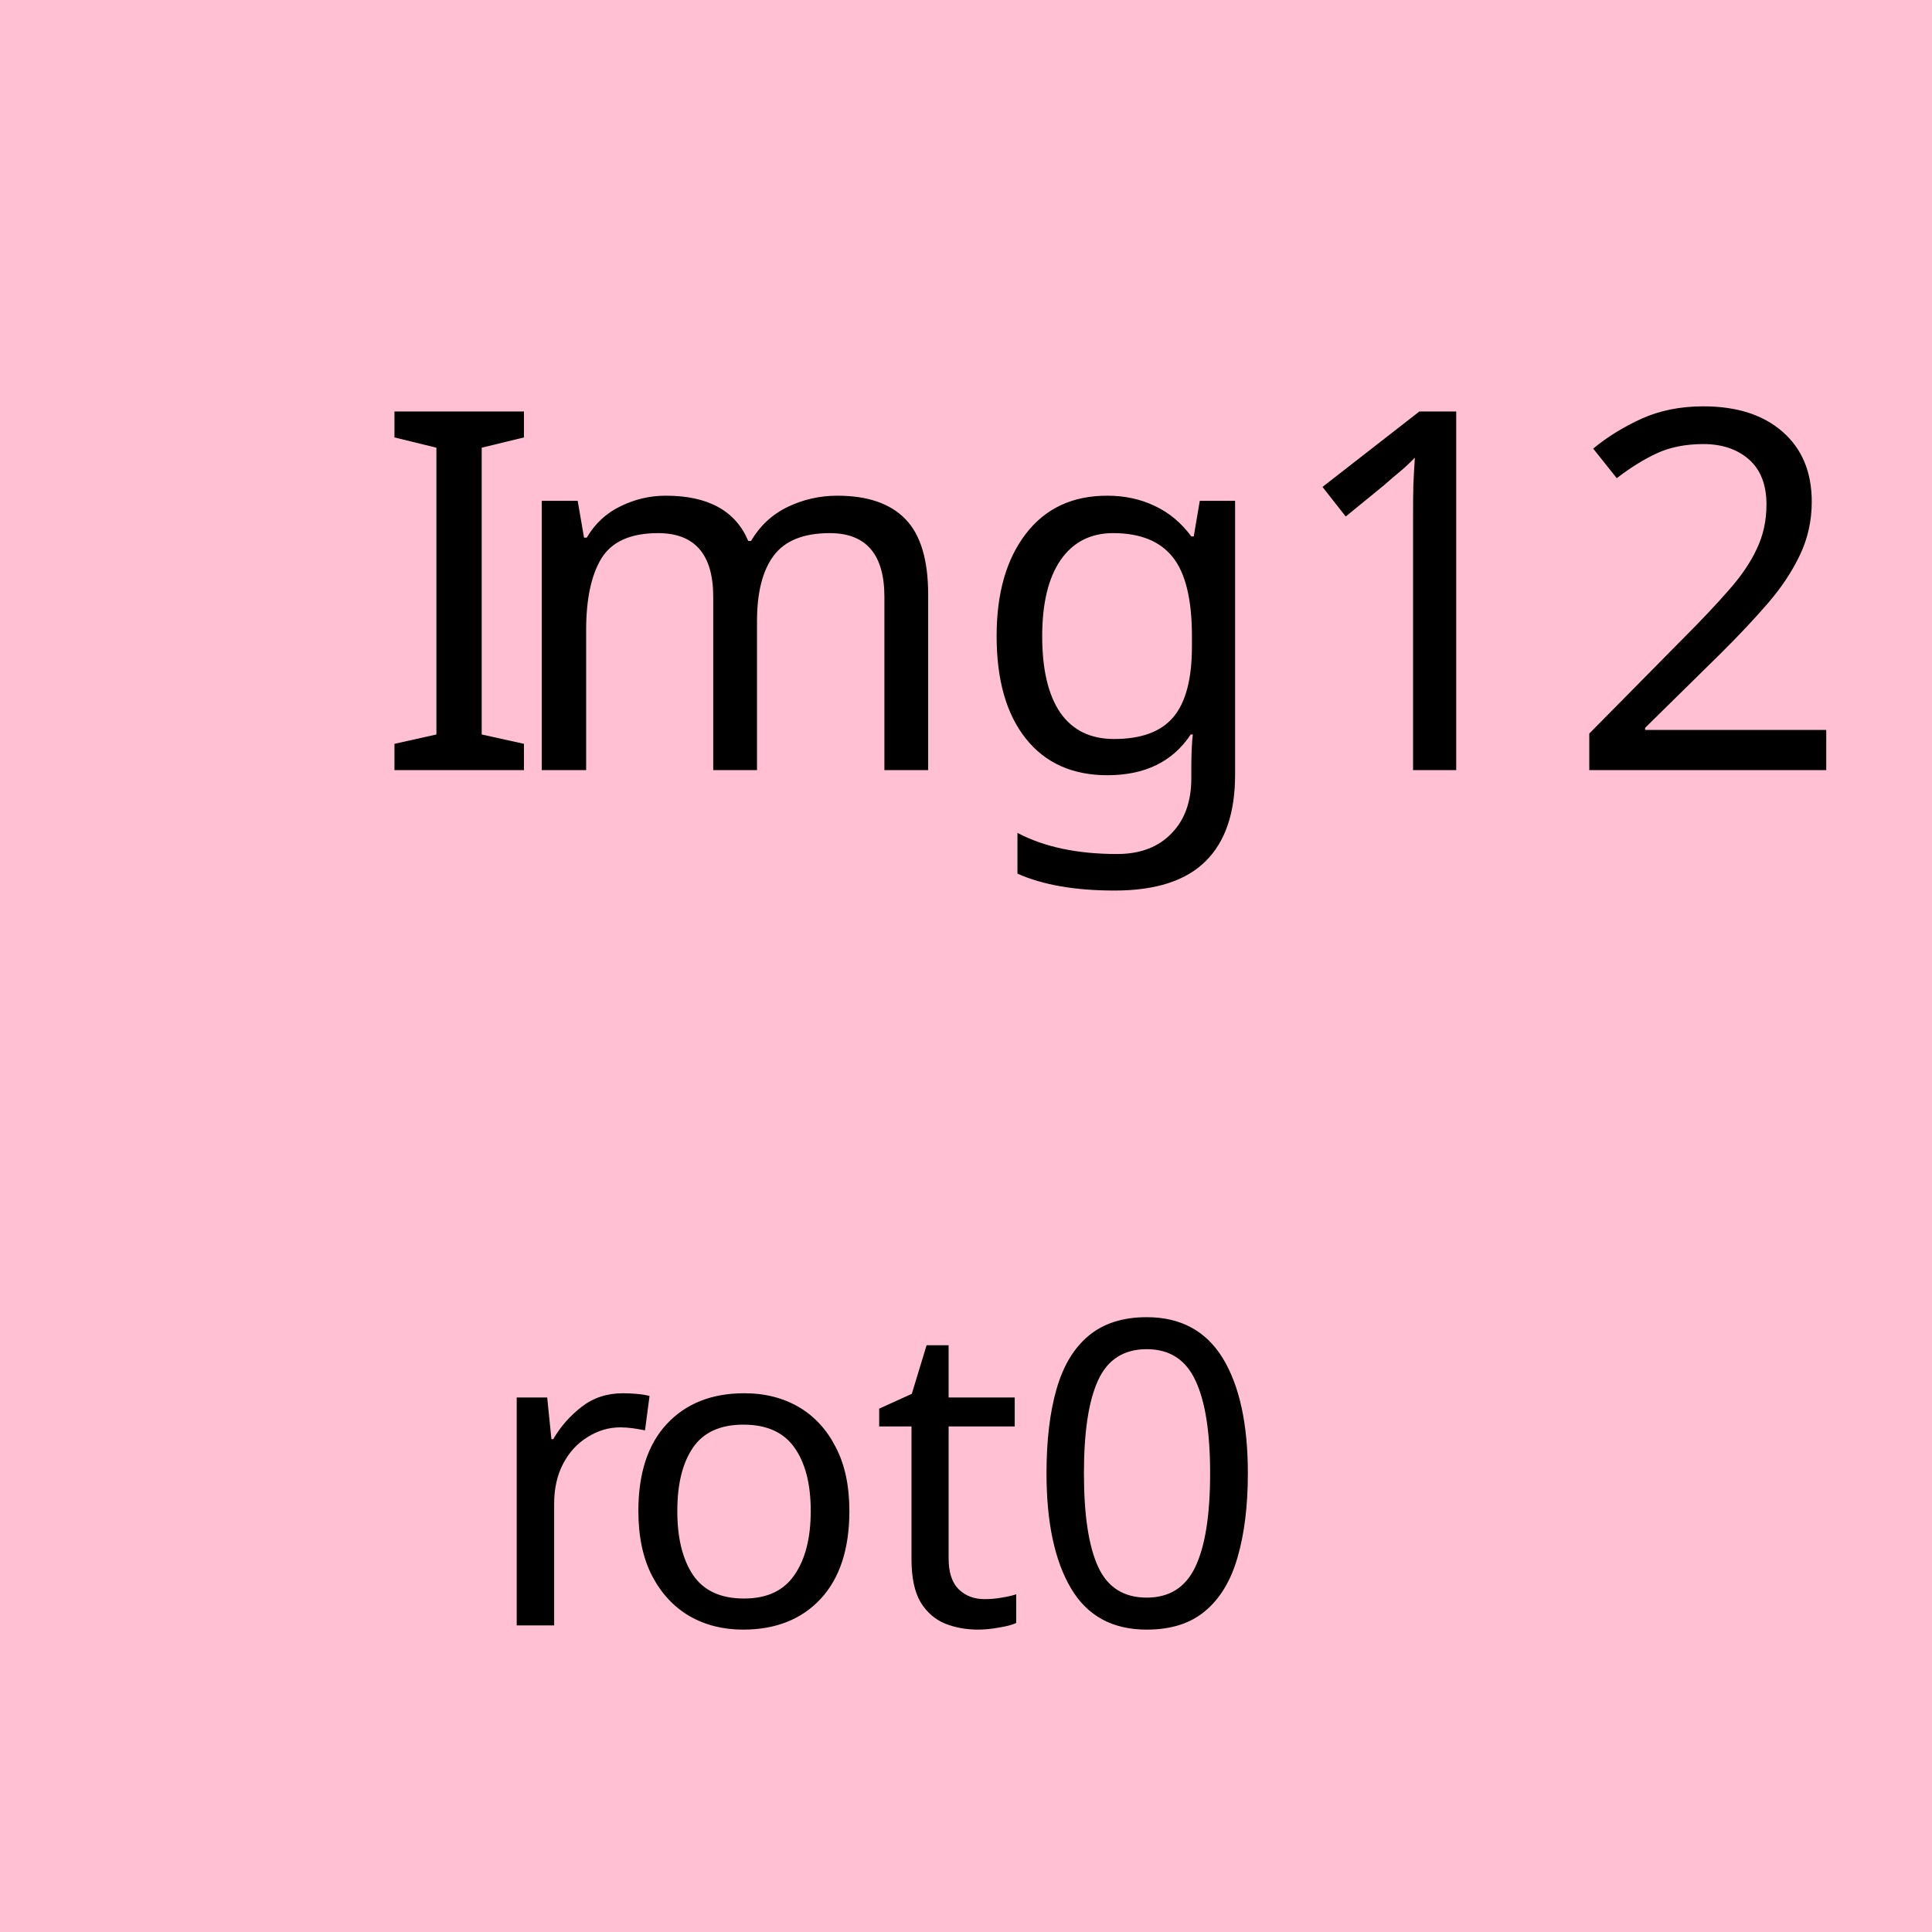
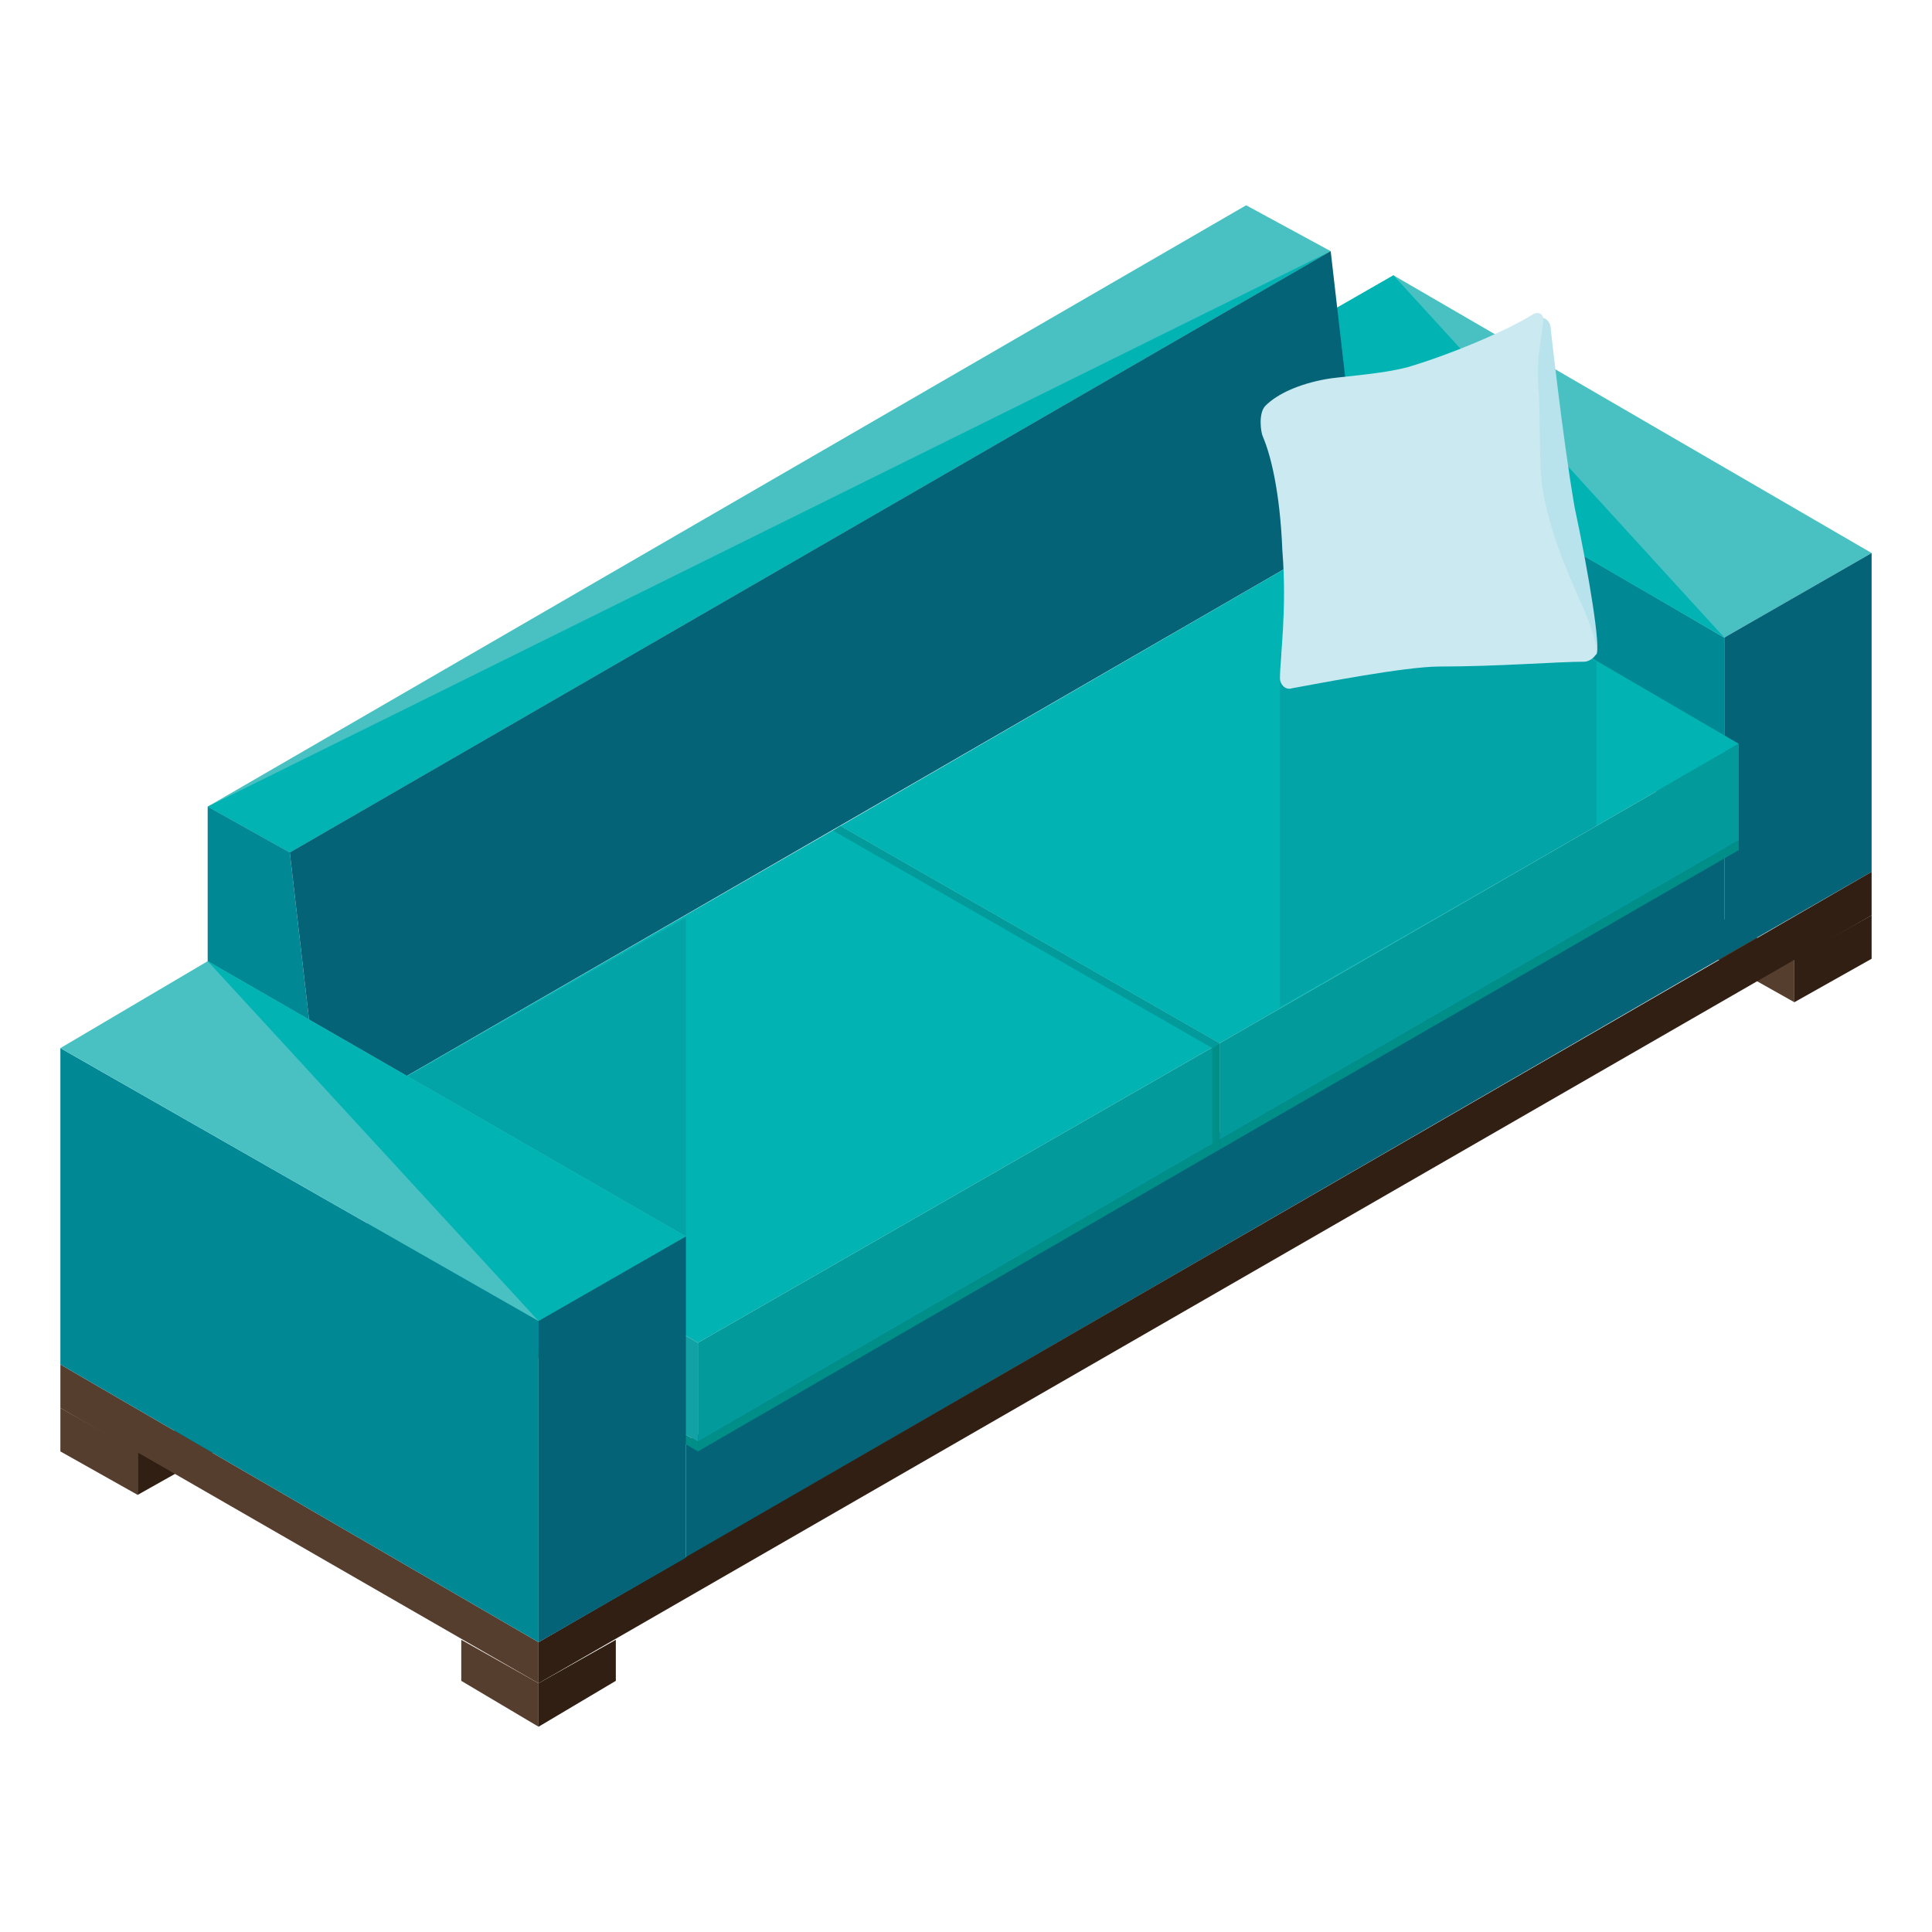
- <svg xmlns="http://www.w3.org/2000/svg" viewBox="0 0 100 100">
-   <defs>
-     <style>.cls-1{fill:#ffc0d4;}.cls-2{font-size:26px;}.cls-2,.cls-4{font-family:MyriadPro-Regular, Myriad Pro;}.cls-3{letter-spacing:0.01em;}.cls-4{font-size:22px;letter-spacing:-0.01em;}.cls-5{letter-spacing:0em;}</style>
-   </defs>
-   <g id="bg">
-     <rect class="cls-1" x="-653.47" y="-149.82" width="900.59" height="256.94" />
-     <path d="M246.62-149.32V106.62H-653V-149.32H246.62m1-1H-654V107.62H247.62V-150.32Z" />
-   </g>
-   <g id="img_labels" data-name="img labels">
-     <text class="cls-2" transform="translate(19.37 39.86)">
-       <tspan class="cls-3">I</tspan>
-       <tspan x="6.47" y="0">mg12</tspan>
-     </text>
-   </g>
-   <g id="rot0">
-     <text class="cls-4" transform="translate(24.87 84.13)">r<tspan class="cls-5" x="6.97" y="0">ot0</tspan>
-     </text>
+ <svg xmlns="http://www.w3.org/2000/svg" version="1.1" id="Layer_1" x="0px" y="0px" viewBox="0 0 80 80" style="enable-background:new 0 0 80 80;" xml:space="preserve">
+   <style type="text/css">
+ 	.st0{fill:#301F12;}
+ 	.st1{fill:#563E2E;}
+ 	.st2{fill:#008895;}
+ 	.st3{fill:#49C1C2;}
+ 	.st4{fill:#01B4B3;}
+ 	.st5{fill:#056378;}
+ 	.st6{opacity:0.2;}
+ 	.st7{opacity:0.2;fill:#056378;enable-background:new    ;}
+ 	.st8{fill:#029A9A;}
+ 	.st9{fill:#008E88;}
+ 	.st10{fill:#12A1A4;}
+ 	.st11{fill:#B8E3EC;}
+ 	.st12{fill:#CAE9F0;}
+ </style>
+   <g id="XMLID_38747_">
+     <g id="XMLID_38798_">
+       <polygon id="XMLID_38800_" class="st0" points="74.3,41.5 77.5,39.7 77.5,37.9 74.3,39.7   " />
+       <polygon id="XMLID_38799_" class="st1" points="74.3,39.7 71.1,37.9 71.1,39.7 74.3,41.5   " />
+     </g>
+     <g id="XMLID_38795_">
+       <polygon id="XMLID_38797_" class="st0" points="5.7,61.9 8.9,60.1 8.9,58.3 5.7,60.1   " />
+       <polygon id="XMLID_38796_" class="st1" points="5.7,60.1 2.5,58.3 2.5,60.1 5.7,61.9   " />
+     </g>
+     <g id="XMLID_38792_">
+       <polygon id="XMLID_38794_" class="st0" points="22.3,71.5 25.5,69.6 25.5,67.9 22.3,69.7   " />
+       <polygon id="XMLID_38793_" class="st1" points="22.3,69.7 19.1,67.9 19.1,69.6 22.3,71.5   " />
+     </g>
+     <g id="XMLID_38748_">
+       <g id="XMLID_38782_">
+         <polygon id="XMLID_38791_" class="st2" points="56.4,17.6 56.4,25.8 71.4,34.4 71.4,26.4    " />
+         <polygon id="XMLID_38790_" class="st3" points="57.7,11.4 51.6,14.9 71.4,26.4 77.5,22.9    " />
+         <polyline id="XMLID_42121_" class="st4" points="57.7,11.4 51.6,14.9 71.4,26.4    " />
+         <polygon id="XMLID_38789_" class="st5" points="77.5,36.1 77.5,22.9 71.4,26.4 71.4,39.6    " />
+         <g id="XMLID_38787_">
+           <polygon id="XMLID_38788_" class="st5" points="71.4,34.8 28.4,59.7 28.4,64.5 71.4,39.6     " />
+         </g>
+         <g id="XMLID_42118_" class="st6">
+           <polyline id="XMLID_42120_" class="st5" points="71.4,34.8 28.4,59.7 28.4,64.5     " />
+         </g>
+         <g id="XMLID_38785_">
+           <polygon id="XMLID_38786_" class="st0" points="77.5,36.1 22.3,68 22.3,69.7 77.5,37.9     " />
+         </g>
+         <g id="XMLID_38783_">
+           <polygon id="XMLID_38784_" class="st1" points="2.5,56.5 22.3,68 22.3,69.7 2.5,58.3     " />
+         </g>
+       </g>
+       <polygon id="XMLID_38781_" class="st3" points="55.1,10.4 51.6,8.5 8.6,33.4 12,35.3   " />
+       <polyline id="XMLID_42116_" class="st4" points="8.6,33.4 12,35.3 55.1,10.4   " />
+       <polygon id="XMLID_38780_" class="st2" points="13.3,46.6 8.6,43.9 8.6,33.4 12,35.3   " />
+       <polygon id="XMLID_38779_" class="st5" points="55.1,10.4 12,35.3 13.3,46.6 56.4,21.7   " />
+       <polyline id="XMLID_42115_" class="st7" points="13.3,46.6 56.4,21.7 55.1,10.4   " />
+       <g id="XMLID_38771_">
+         <g id="XMLID_38777_">
+           <polygon id="XMLID_38778_" class="st4" points="72,30.8 56.4,21.7 34.8,34.2 50.5,43.2     " />
+         </g>
+         <polygon class="st7" points="53,27.1 53,41.7 66.1,34.2 66.1,27.4 65.5,27.1    " />
+         <g id="XMLID_38772_">
+           <g id="XMLID_38775_">
+             <polygon id="XMLID_38776_" class="st8" points="72,30.8 72,34.8 50.5,47.2 50.5,43.2      " />
+           </g>
+           <g id="XMLID_38773_">
+             <polygon id="XMLID_38774_" class="st9" points="72,35.2 72,34.8 50.5,47.2 50.5,47.6      " />
+           </g>
+         </g>
+       </g>
+       <g id="XMLID_38755_">
+         <g id="XMLID_38769_">
+           <polygon id="XMLID_38770_" class="st4" points="50.5,43.2 34.8,34.2 13.3,46.6 28.9,55.6     " />
+         </g>
+         <polygon class="st7" points="28.4,38 13.3,46.6 28.4,55.3    " />
+         <g id="XMLID_38767_">
+           <polygon id="XMLID_38768_" class="st8" points="50.5,43.2 34.8,34.2 34.5,34.4 50.2,43.4     " />
+         </g>
+         <g id="XMLID_38763_">
+           <polygon id="XMLID_38766_" class="st10" points="28.9,59.7 15.2,51.7 15.2,47.7 28.9,55.6     " />
+           <g id="XMLID_38764_">
+             <polygon id="XMLID_38765_" class="st9" points="15.2,52.1 15.2,51.7 28.9,59.7 28.9,60.1      " />
+           </g>
+         </g>
+         <g id="XMLID_38756_">
+           <g id="XMLID_38761_">
+             <polygon id="XMLID_38762_" class="st8" points="50.5,43.2 50.5,47.2 28.9,59.7 28.9,55.6      " />
+           </g>
+           <g id="XMLID_38759_">
+             <polygon id="XMLID_38760_" class="st9" points="50.5,43.2 50.2,43.4 50.2,47.4 50.5,47.2      " />
+           </g>
+           <g id="XMLID_38757_">
+             <polygon id="XMLID_38758_" class="st9" points="50.5,47.6 50.5,47.2 28.9,59.7 28.9,60.1      " />
+           </g>
+         </g>
+       </g>
+       <g id="XMLID_38752_">
+         <path id="XMLID_38754_" class="st11" d="M66.1,27.1c-0.5,0.4-1.8-2.8-2.5-6.6c-0.2-1.3-0.8-2.7-1-4.2c-0.2-1.6,1-3.1,1-3.1     c0.1-0.1,0.5-0.1,0.6,0.3c0,0,0.5,4.6,1,7.5C65.8,23.8,66.3,26.9,66.1,27.1z" />
+         <path id="XMLID_38753_" class="st12" d="M53,28.1c0,0.2,0.2,0.5,0.5,0.4c1.1-0.2,4.7-0.9,6.1-0.9c2.4,0,4.9-0.2,6-0.2     c0.2,0,0.5-0.2,0.5-0.4c0-1.3-1.6-3.4-2.2-6.6c-0.2-1.1-0.1-3.4-0.2-4.4c-0.1-1.4,0.2-2.1,0.2-2.8c0-0.2-0.2-0.3-0.4-0.2     c-1.1,0.7-3.5,1.7-5.2,2.2c-1.1,0.3-2.9,0.4-3.4,0.5c-1.1,0.2-2,0.6-2.5,1.1c-0.3,0.3-0.2,1.1-0.1,1.3c0.3,0.7,0.7,2.2,0.8,4.7     C53.3,25.3,53,27.2,53,28.1z" />
+       </g>
+       <polygon id="XMLID_38751_" class="st2" points="22.3,54.7 2.5,43.4 2.5,56.5 22.3,68   " />
+       <polygon id="XMLID_38750_" class="st3" points="8.6,39.8 2.5,43.4 22.3,54.7 28.4,51.2   " />
+       <polyline id="XMLID_42117_" class="st4" points="22.3,54.7 28.4,51.2 8.6,39.8   " />
+       <polygon id="XMLID_38749_" class="st5" points="28.4,64.5 28.4,51.2 22.3,54.7 22.3,68   " />
+       <polygon id="XMLID_42111_" class="st7" points="28.4,64.5 28.4,51.2 22.3,54.7 22.3,68   " />
+     </g>
  </g>
</svg>
